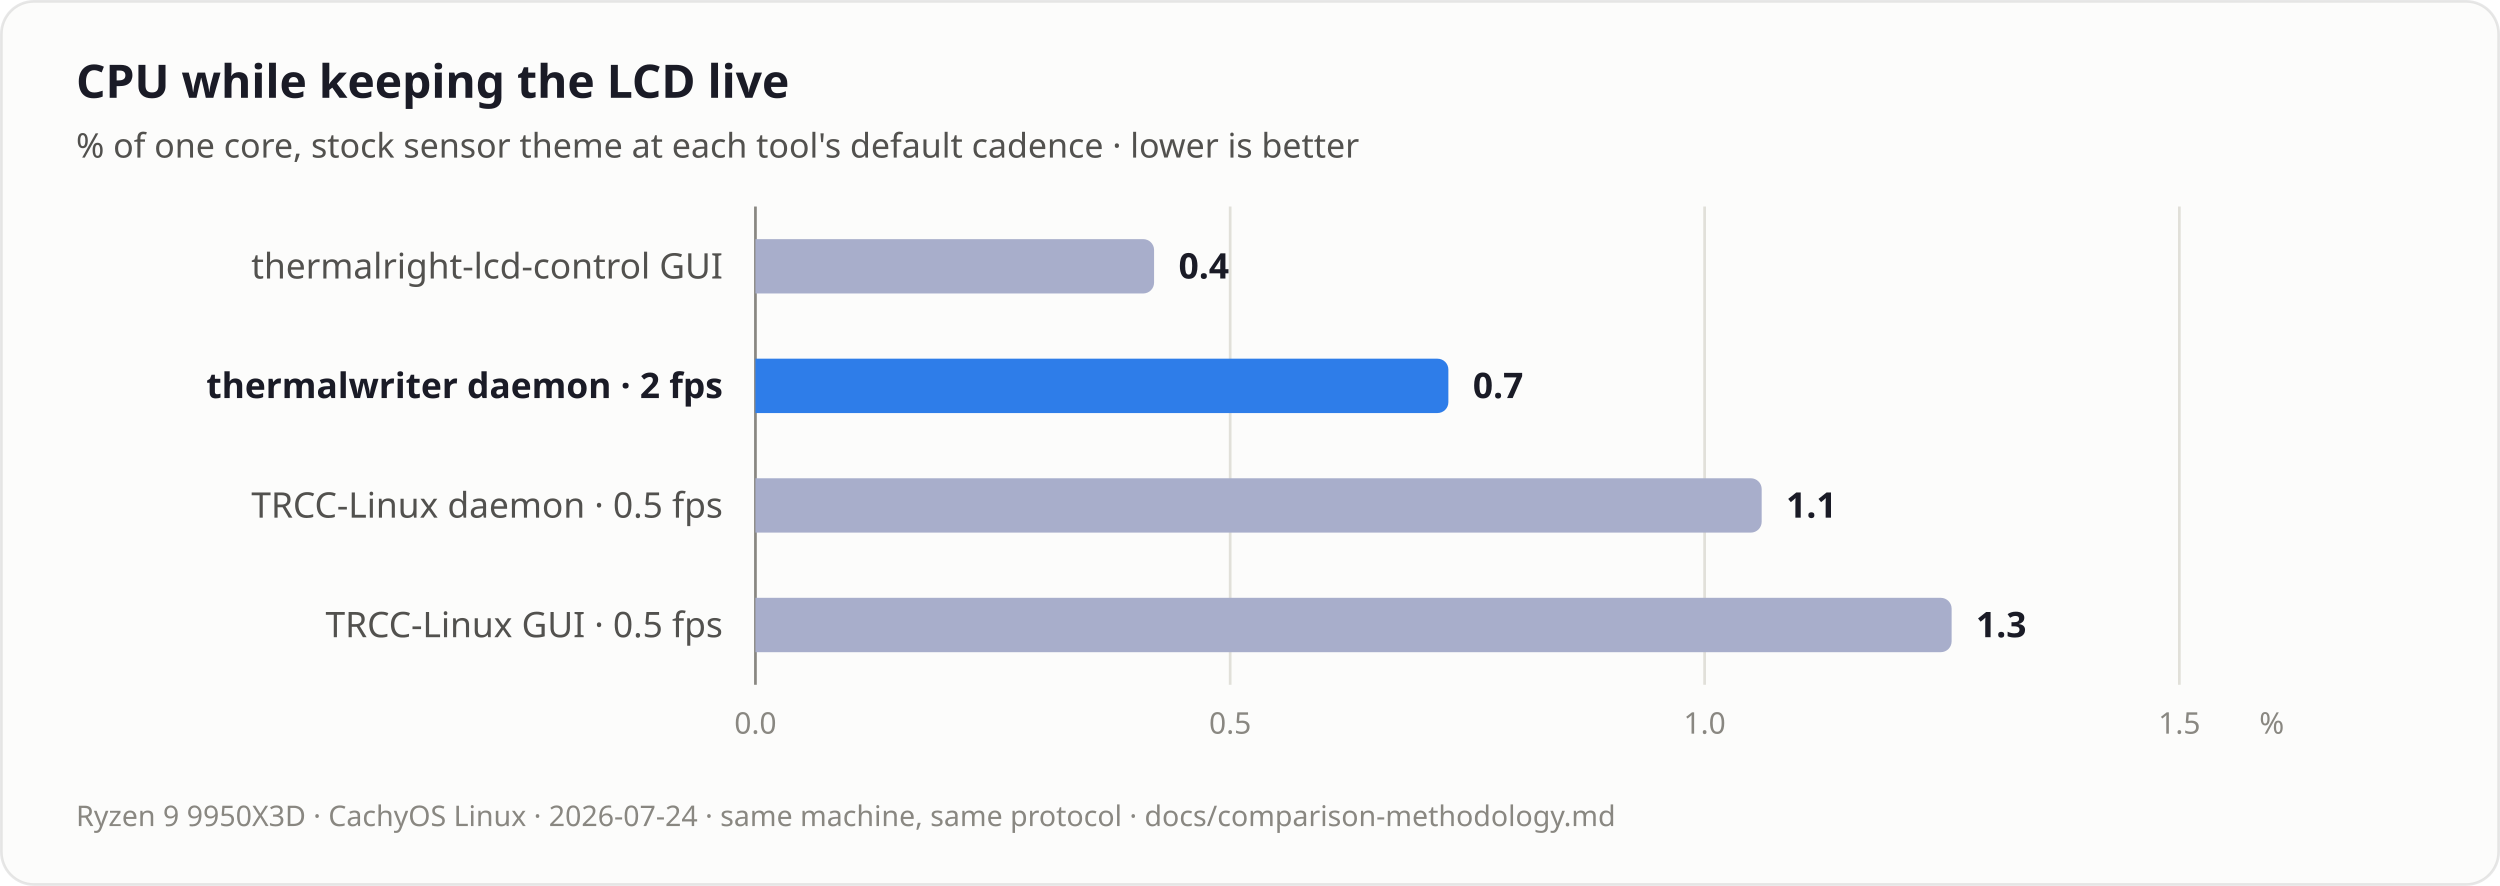
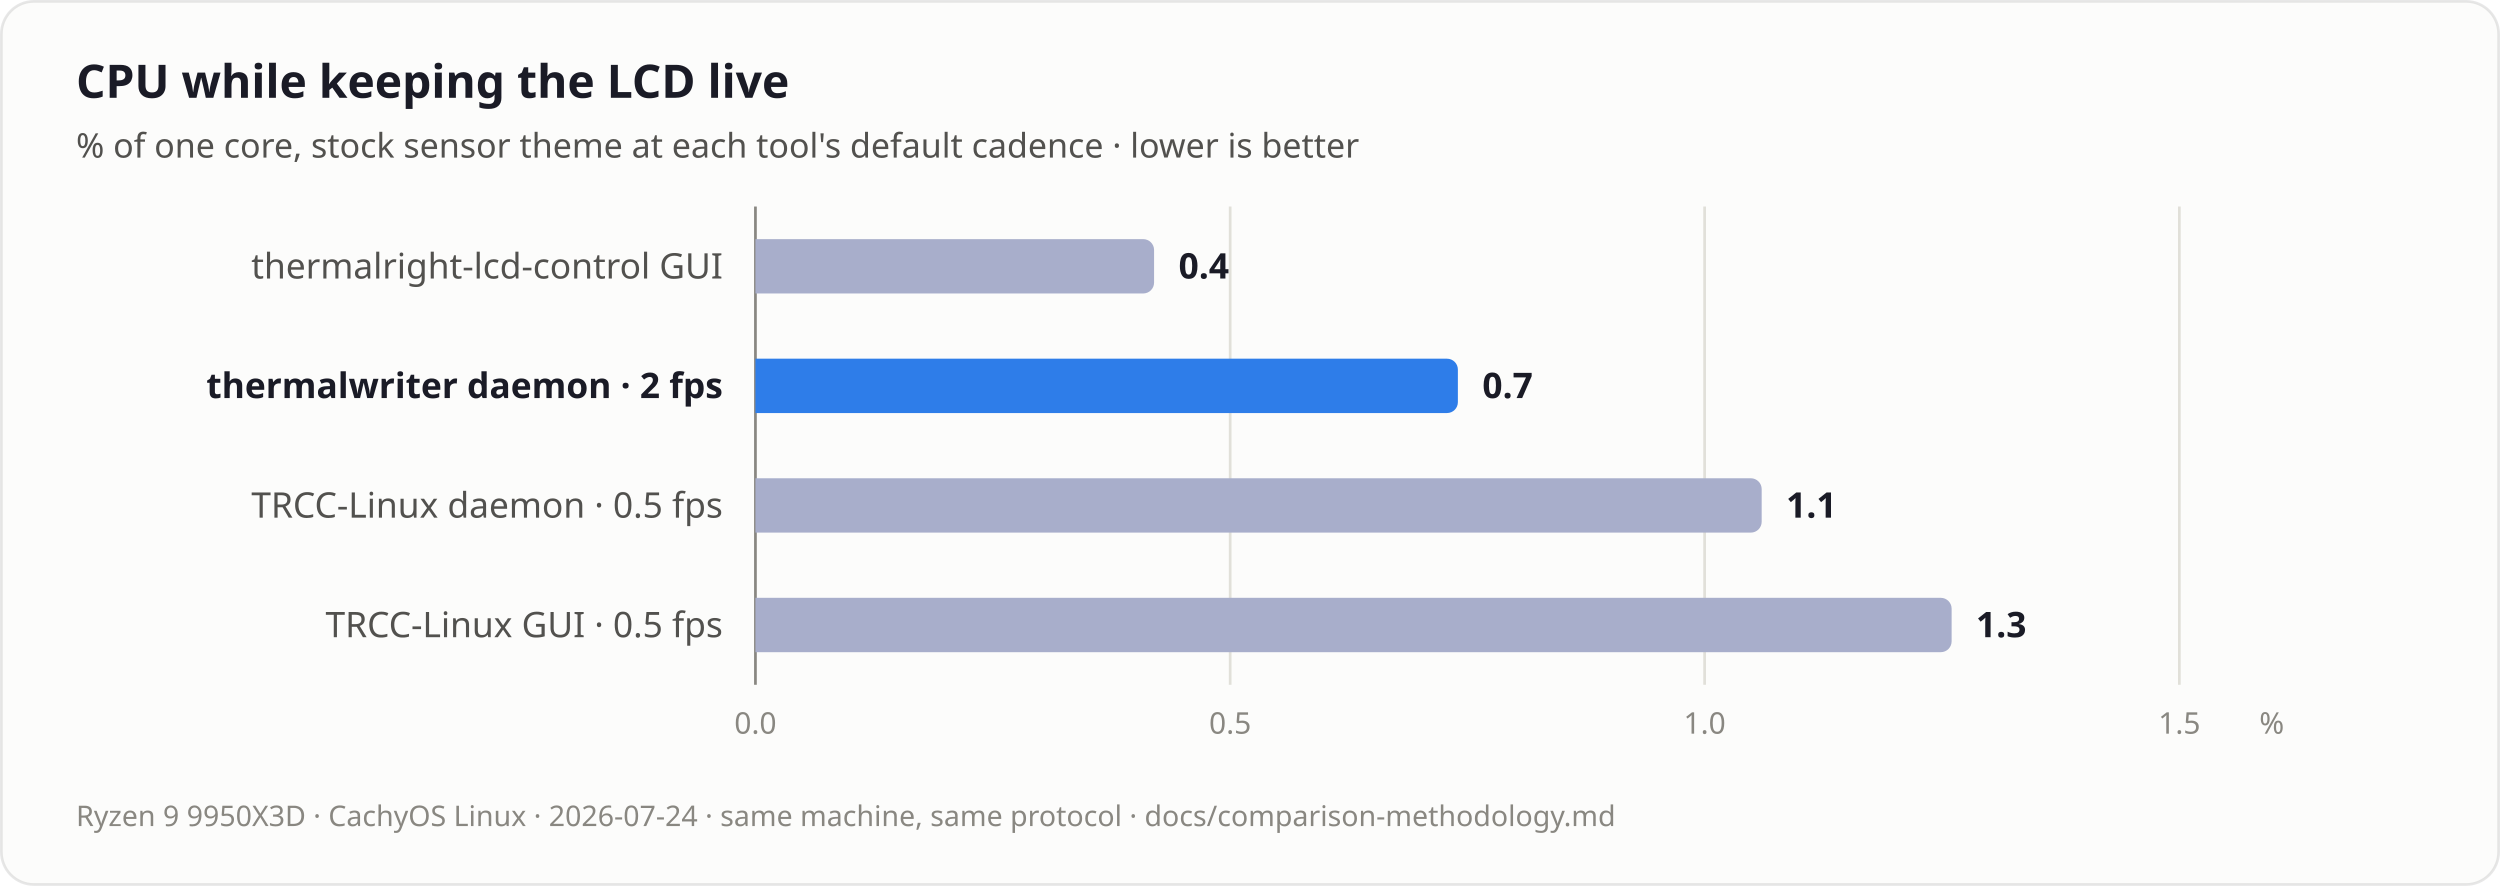
<svg xmlns="http://www.w3.org/2000/svg" width="920" height="326" viewBox="0 0 920 326" role="img" aria-label="CPU while keeping the LCD live: thermalright-lcd-control GUI 0.4 %; thermalwriter daemon · 2 fps 0.7 %; TRCC-Linux daemon · 0.5 fps 1.1 %; TRCC-Linux GUI · 0.5 fps 1.3 %">
  <rect x="0.5" y="0.5" width="919" height="325" rx="12" fill="#fcfcfb" stroke="rgba(11,11,11,0.10)" />
  <text x="28" y="36" font-family="system-ui, sans-serif" font-size="17" font-weight="600" fill="#1a1b26">CPU while keeping the LCD live</text>
  <text x="28" y="58" font-family="system-ui, sans-serif" font-size="12.5" fill="#52514e">% of one core, stock sensor theme at each tool's default cadence · lower is better</text>
  <text x="278.0" y="270" font-family="system-ui, sans-serif" font-size="11" fill="#898781" text-anchor="middle" font-variant-numeric="tabular-nums">0.0</text>
  <line x1="452.7" y1="76" x2="452.7" y2="252" stroke="#e1e0d9" stroke-width="1" />
  <text x="452.7" y="270" font-family="system-ui, sans-serif" font-size="11" fill="#898781" text-anchor="middle" font-variant-numeric="tabular-nums">0.5</text>
  <line x1="627.3" y1="76" x2="627.3" y2="252" stroke="#e1e0d9" stroke-width="1" />
  <text x="627.3" y="270" font-family="system-ui, sans-serif" font-size="11" fill="#898781" text-anchor="middle" font-variant-numeric="tabular-nums">1.0</text>
  <line x1="802.0" y1="76" x2="802.0" y2="252" stroke="#e1e0d9" stroke-width="1" />
  <text x="802.0" y="270" font-family="system-ui, sans-serif" font-size="11" fill="#898781" text-anchor="middle" font-variant-numeric="tabular-nums">1.5</text>
  <text x="836" y="270" font-family="system-ui, sans-serif" font-size="11" fill="#898781" text-anchor="middle">%</text>
  <line x1="278" y1="76" x2="278" y2="252" stroke="#898781" stroke-width="1" />
  <text x="266" y="102.5" font-family="system-ui, sans-serif" font-size="13" font-weight="400" fill="#52514e" text-anchor="end">thermalright-lcd-control GUI</text>
  <path d="M 278.0 88.0 h 142.7 a 4 4 0 0 1 4 4 v 12.0 a 4 4 0 0 1 -4 4 h -142.7 z" fill="#a8aecb" />
  <text x="433.72" y="102.5" font-family="system-ui, sans-serif" font-size="13" font-weight="600" fill="#1a1b26">0.4</text>
  <text x="266" y="146.5" font-family="system-ui, sans-serif" font-size="13" font-weight="600" fill="#1a1b26" text-anchor="end">thermalwriter daemon · 2 fps</text>
-   <path d="M 278.0 132.0 h 251.0 a 4 4 0 0 1 4 4 v 12.0 a 4 4 0 0 1 -4 4 h -251.0 z" fill="#2e7de9" />
-   <text x="542.013" y="146.5" font-family="system-ui, sans-serif" font-size="13" font-weight="600" fill="#1a1b26">0.7</text>
+   <path d="M 278.0 132.0 h 254.5 a 4 4 0 0 1 4 4 v 12.0 a 4 4 0 0 1 -4 4 h -254.5 z" fill="#2e7de9" />
+   <text x="545.507" y="146.5" font-family="system-ui, sans-serif" font-size="13" font-weight="600" fill="#1a1b26">0.7</text>
  <text x="266" y="190.5" font-family="system-ui, sans-serif" font-size="13" font-weight="400" fill="#52514e" text-anchor="end">TRCC-Linux daemon · 0.5 fps</text>
  <path d="M 278.0 176.0 h 366.3 a 4 4 0 0 1 4 4 v 12.0 a 4 4 0 0 1 -4 4 h -366.3 z" fill="#a8aecb" />
  <text x="657.293" y="190.5" font-family="system-ui, sans-serif" font-size="13" font-weight="600" fill="#1a1b26">1.1</text>
  <text x="266" y="234.5" font-family="system-ui, sans-serif" font-size="13" font-weight="400" fill="#52514e" text-anchor="end">TRCC-Linux GUI · 0.5 fps</text>
  <path d="M 278.0 220.0 h 436.2 a 4 4 0 0 1 4 4 v 12.0 a 4 4 0 0 1 -4 4 h -436.2 z" fill="#a8aecb" />
  <text x="727.16" y="234.5" font-family="system-ui, sans-serif" font-size="13" font-weight="600" fill="#1a1b26">1.3</text>
  <text x="28" y="304" font-family="system-ui, sans-serif" font-size="10.5" fill="#898781">Ryzen 9 9950X3D · CachyOS Linux · 2026-07-24 · same machine, same protocol · docs/comparison-methodology.md</text>
</svg>
